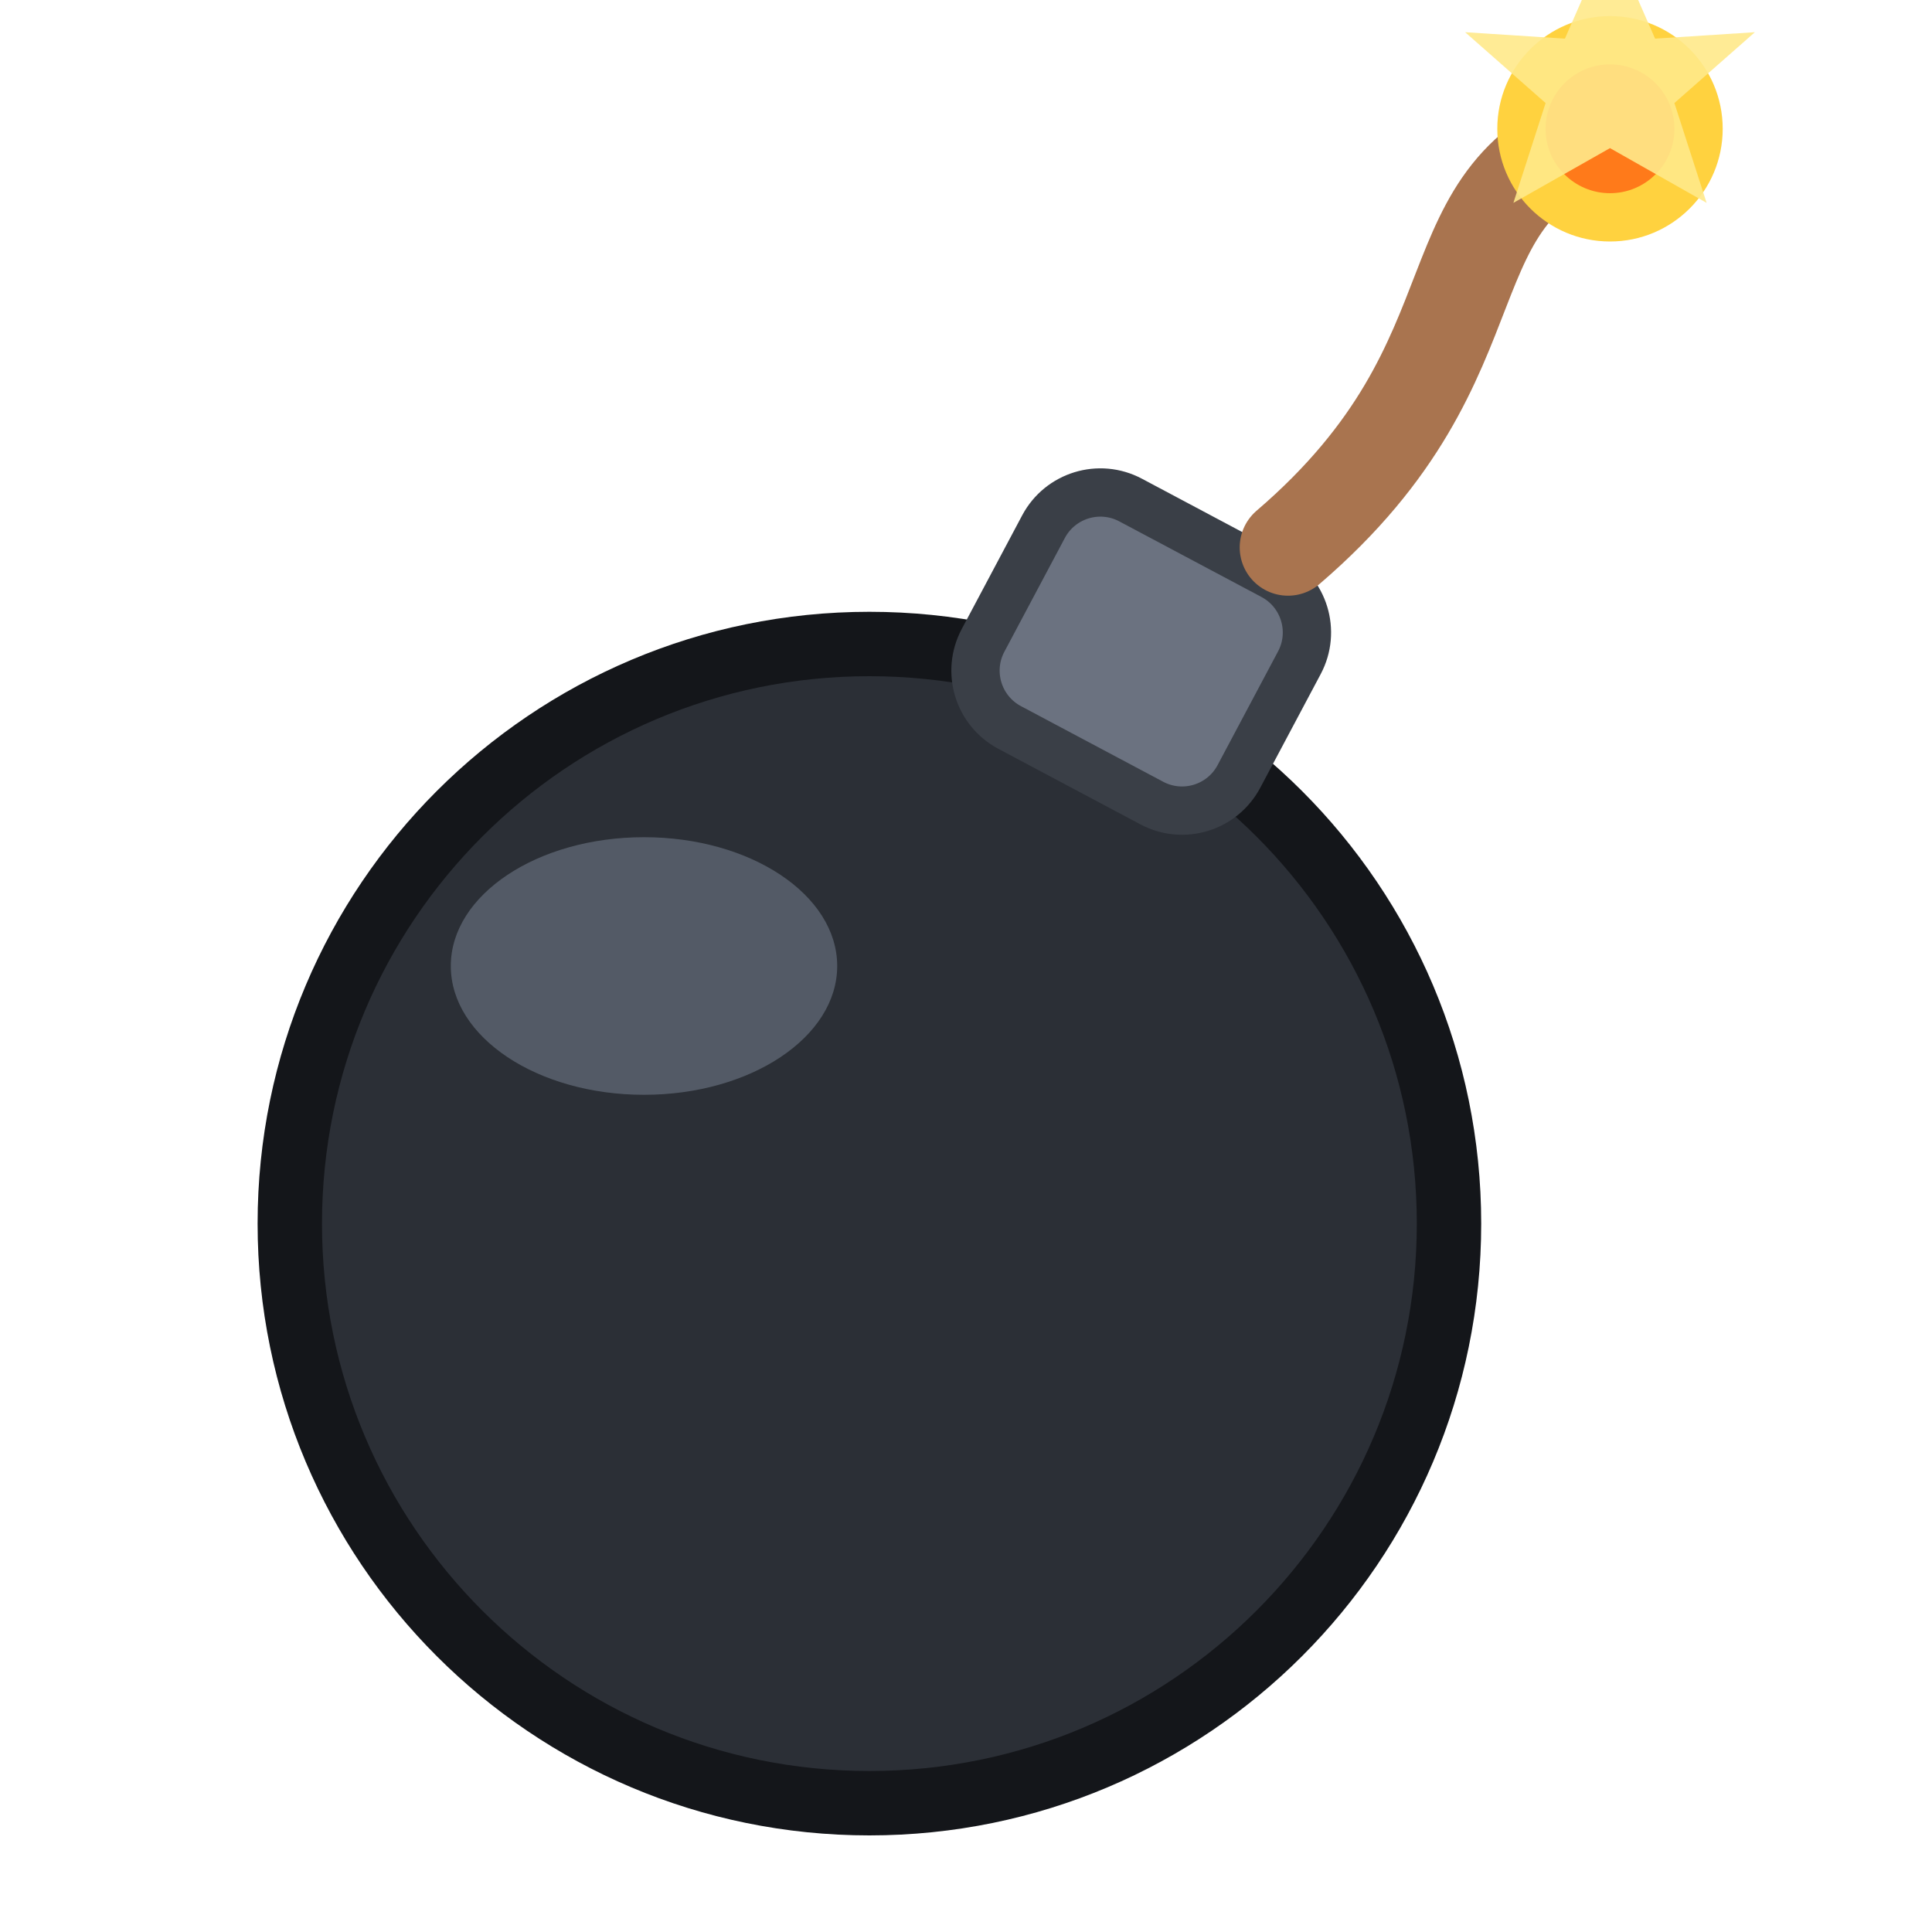
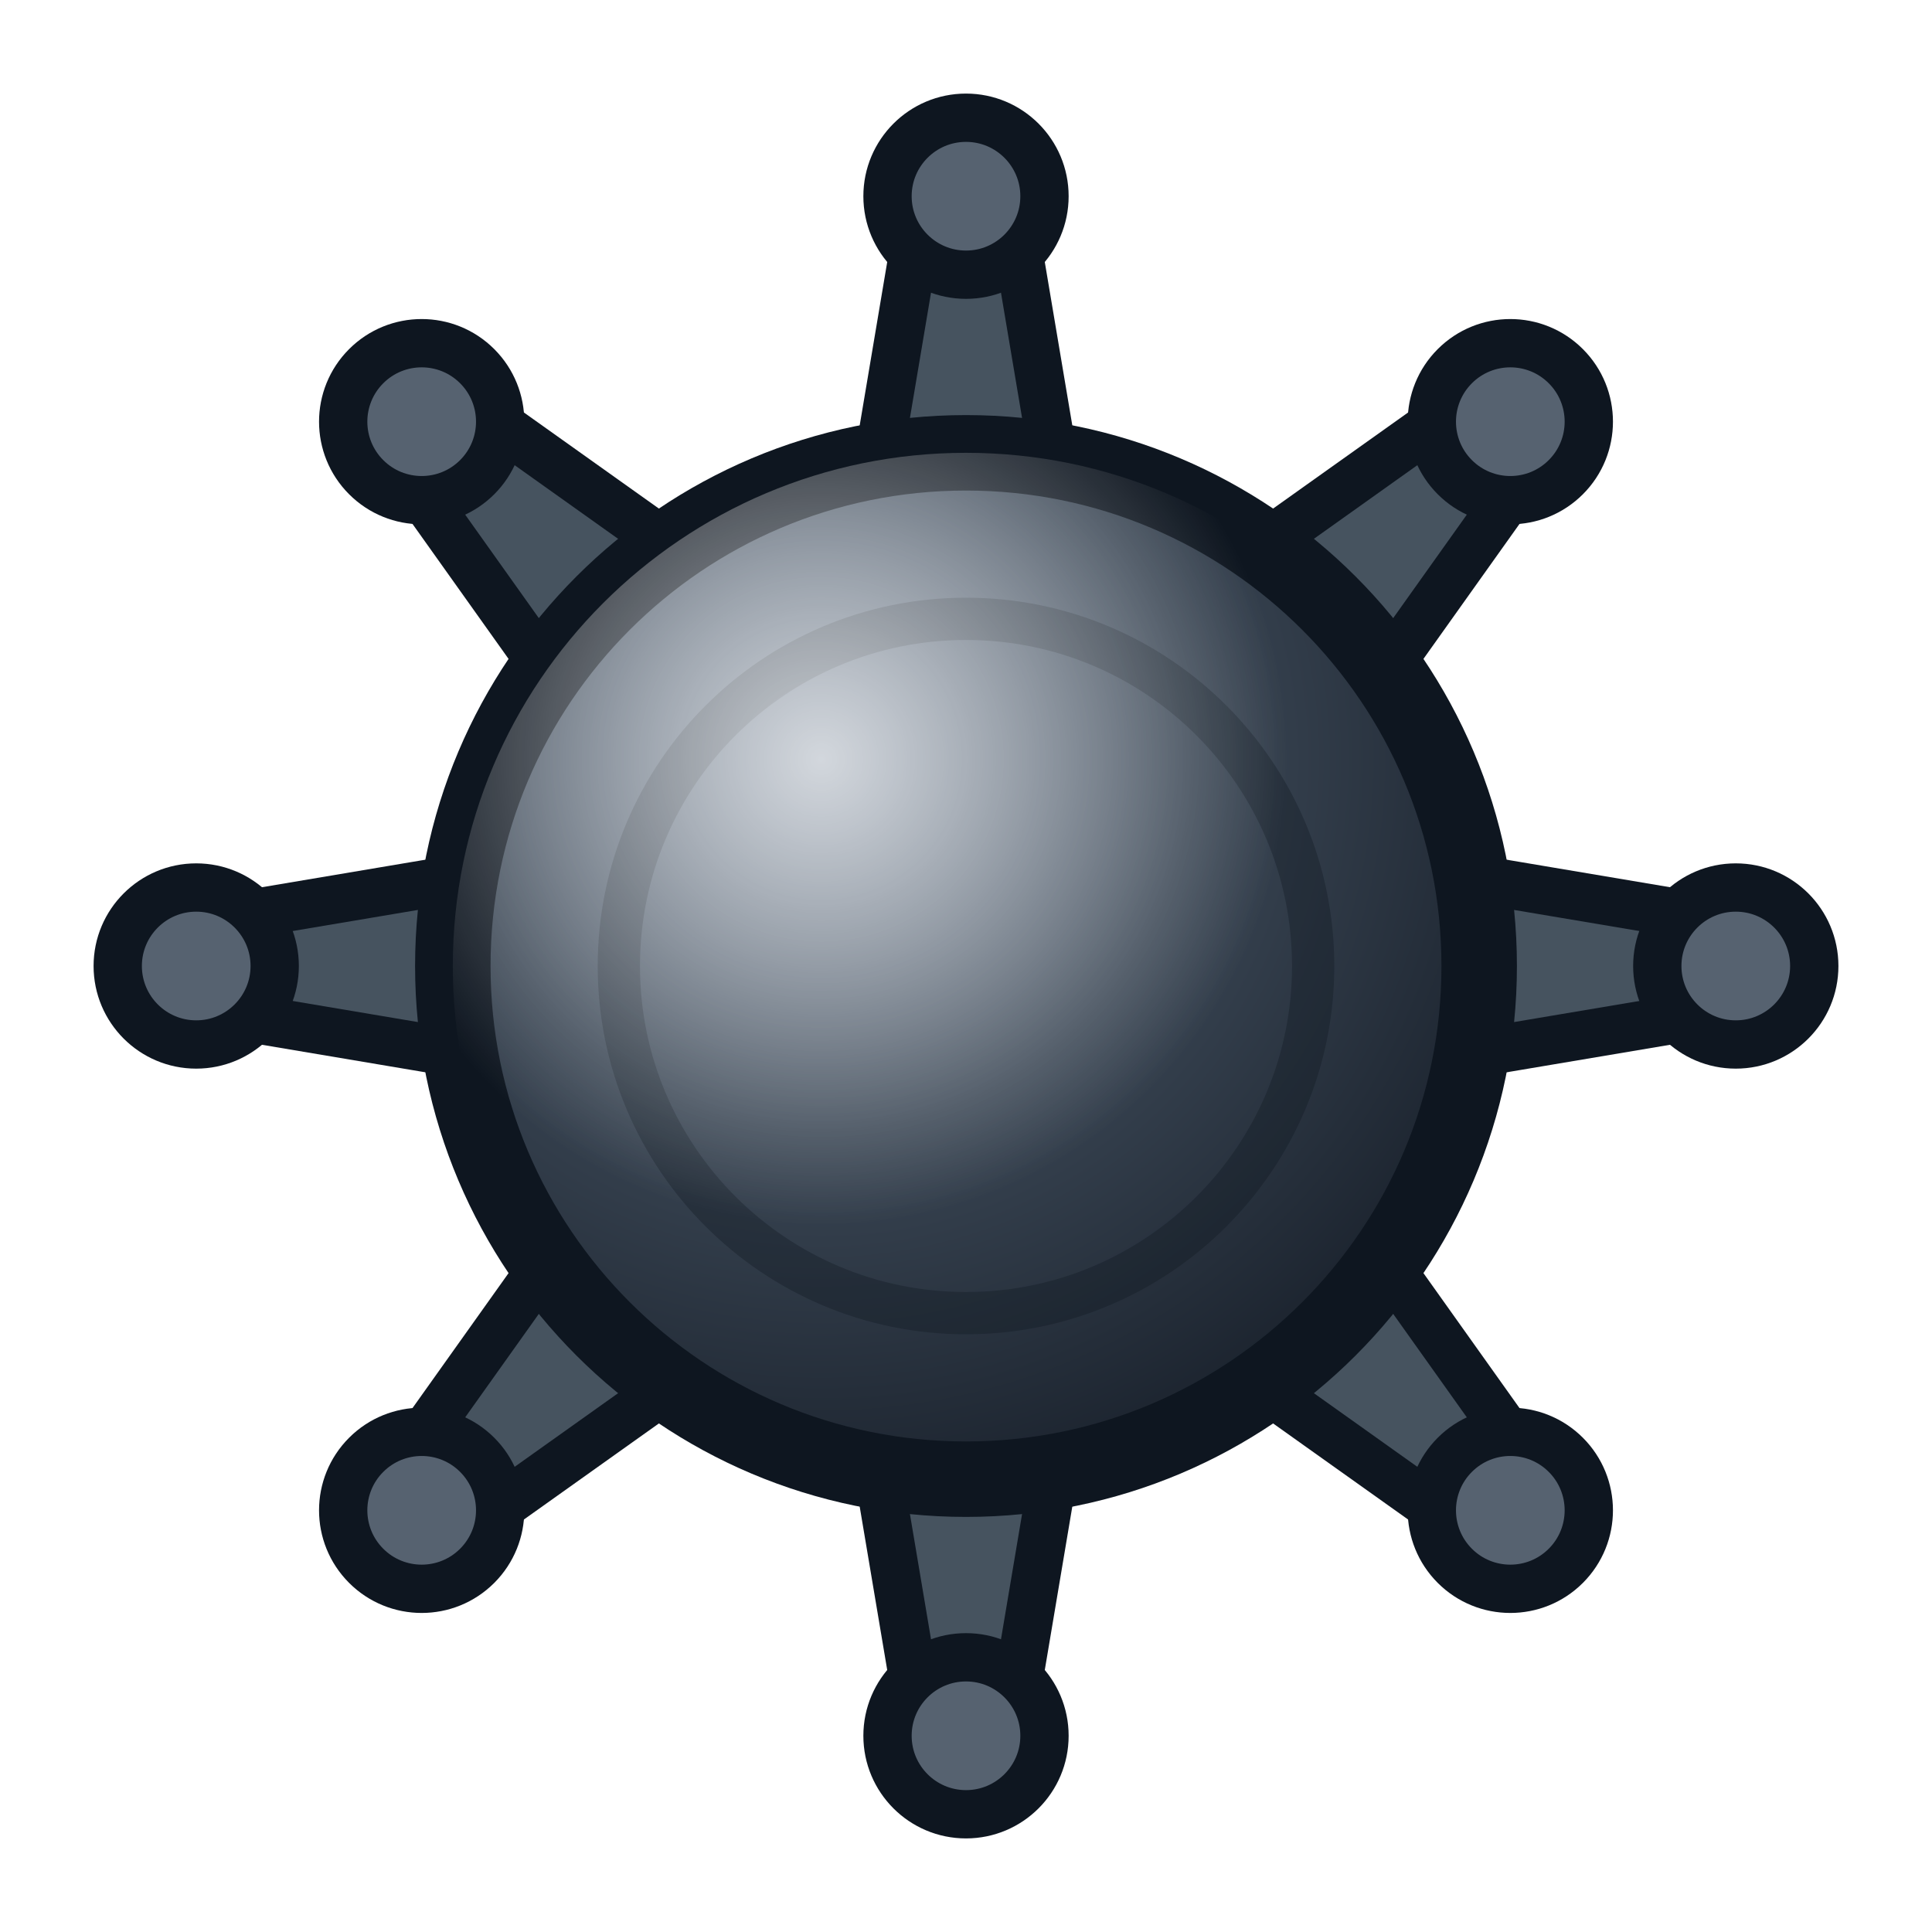
- <svg xmlns="http://www.w3.org/2000/svg" viewBox="0 0 60 60" width="60" height="60" shape-rendering="geometricPrecision">
-   <circle cx="27" cy="38" r="18" fill="#2b2f36" />
-   <circle cx="27" cy="38" r="18" fill="none" stroke="#14161a" stroke-width="2" />
-   <ellipse cx="20" cy="30" rx="6" ry="4" fill="#5a626e" opacity="0.85" />
-   <rect x="31" y="16" width="9" height="8" rx="2" transform="rotate(28 35 20)" fill="#6b7280" />
-   <rect x="31" y="16" width="9" height="8" rx="2" transform="rotate(28 35 20)" fill="none" stroke="#3a3f47" stroke-width="1.5" />
-   <path d="M40 17 C 47 11, 44 6, 50 4" fill="none" stroke="#a9744f" stroke-width="3" stroke-linecap="round" />
-   <g>
-     <circle cx="50" cy="4" r="3.5" fill="#ffd23f" />
-     <circle cx="50" cy="4" r="2" fill="#ff7a1a" />
-     <path d="M50 -2 L51.4 1.2 L54.5 1 L52 3.2 L53 6.3 L50 4.6 L47 6.3 L48 3.2 L45.5 1 L48.6 1.2 Z" fill="#ffe98a" opacity="0.9" />
-   </g>
+ <svg xmlns="http://www.w3.org/2000/svg" viewBox="0 0 64 64" width="64" height="64" role="img" aria-label="Sea mine">
+   <defs>
+     <radialGradient id="mineBody" cx="0.36" cy="0.3" r="0.72">
+       <stop offset="0" stop-color="#6b7a8d" />
+       <stop offset="0.5" stop-color="#3a4654" />
+       <stop offset="1" stop-color="#1c242f" />
+     </radialGradient>
+     <radialGradient id="mineGloss" cx="0.36" cy="0.3" r="0.45">
+       <stop offset="0" stop-color="#ffffff" stop-opacity="0.7" />
+       <stop offset="1" stop-color="#ffffff" stop-opacity="0" />
+     </radialGradient>
+     <g id="mineHorn">
+       <path d="M28.8 17 L35.2 17 L33.6 7.5 L30.4 7.5 Z" fill="#46535f" stroke="#0e1620" stroke-width="1.6" stroke-linejoin="round" />
+       <circle cx="32" cy="6.5" r="2.6" fill="#566270" stroke="#0e1620" stroke-width="1.6" />
+     </g>
+   </defs>
+   <use href="#mineHorn" transform="rotate(0 32 32)" />
+   <use href="#mineHorn" transform="rotate(45 32 32)" />
+   <use href="#mineHorn" transform="rotate(90 32 32)" />
+   <use href="#mineHorn" transform="rotate(135 32 32)" />
+   <use href="#mineHorn" transform="rotate(180 32 32)" />
+   <use href="#mineHorn" transform="rotate(225 32 32)" />
+   <use href="#mineHorn" transform="rotate(270 32 32)" />
+   <use href="#mineHorn" transform="rotate(315 32 32)" />
+   <circle cx="32" cy="32" r="17" fill="url(#mineBody)" stroke="#0e1620" stroke-width="2.5" />
+   <circle cx="32" cy="32" r="11.5" fill="none" stroke="#0e1620" stroke-width="1.4" opacity="0.35" />
+   <circle cx="32" cy="32" r="17" fill="url(#mineGloss)" />
</svg>
